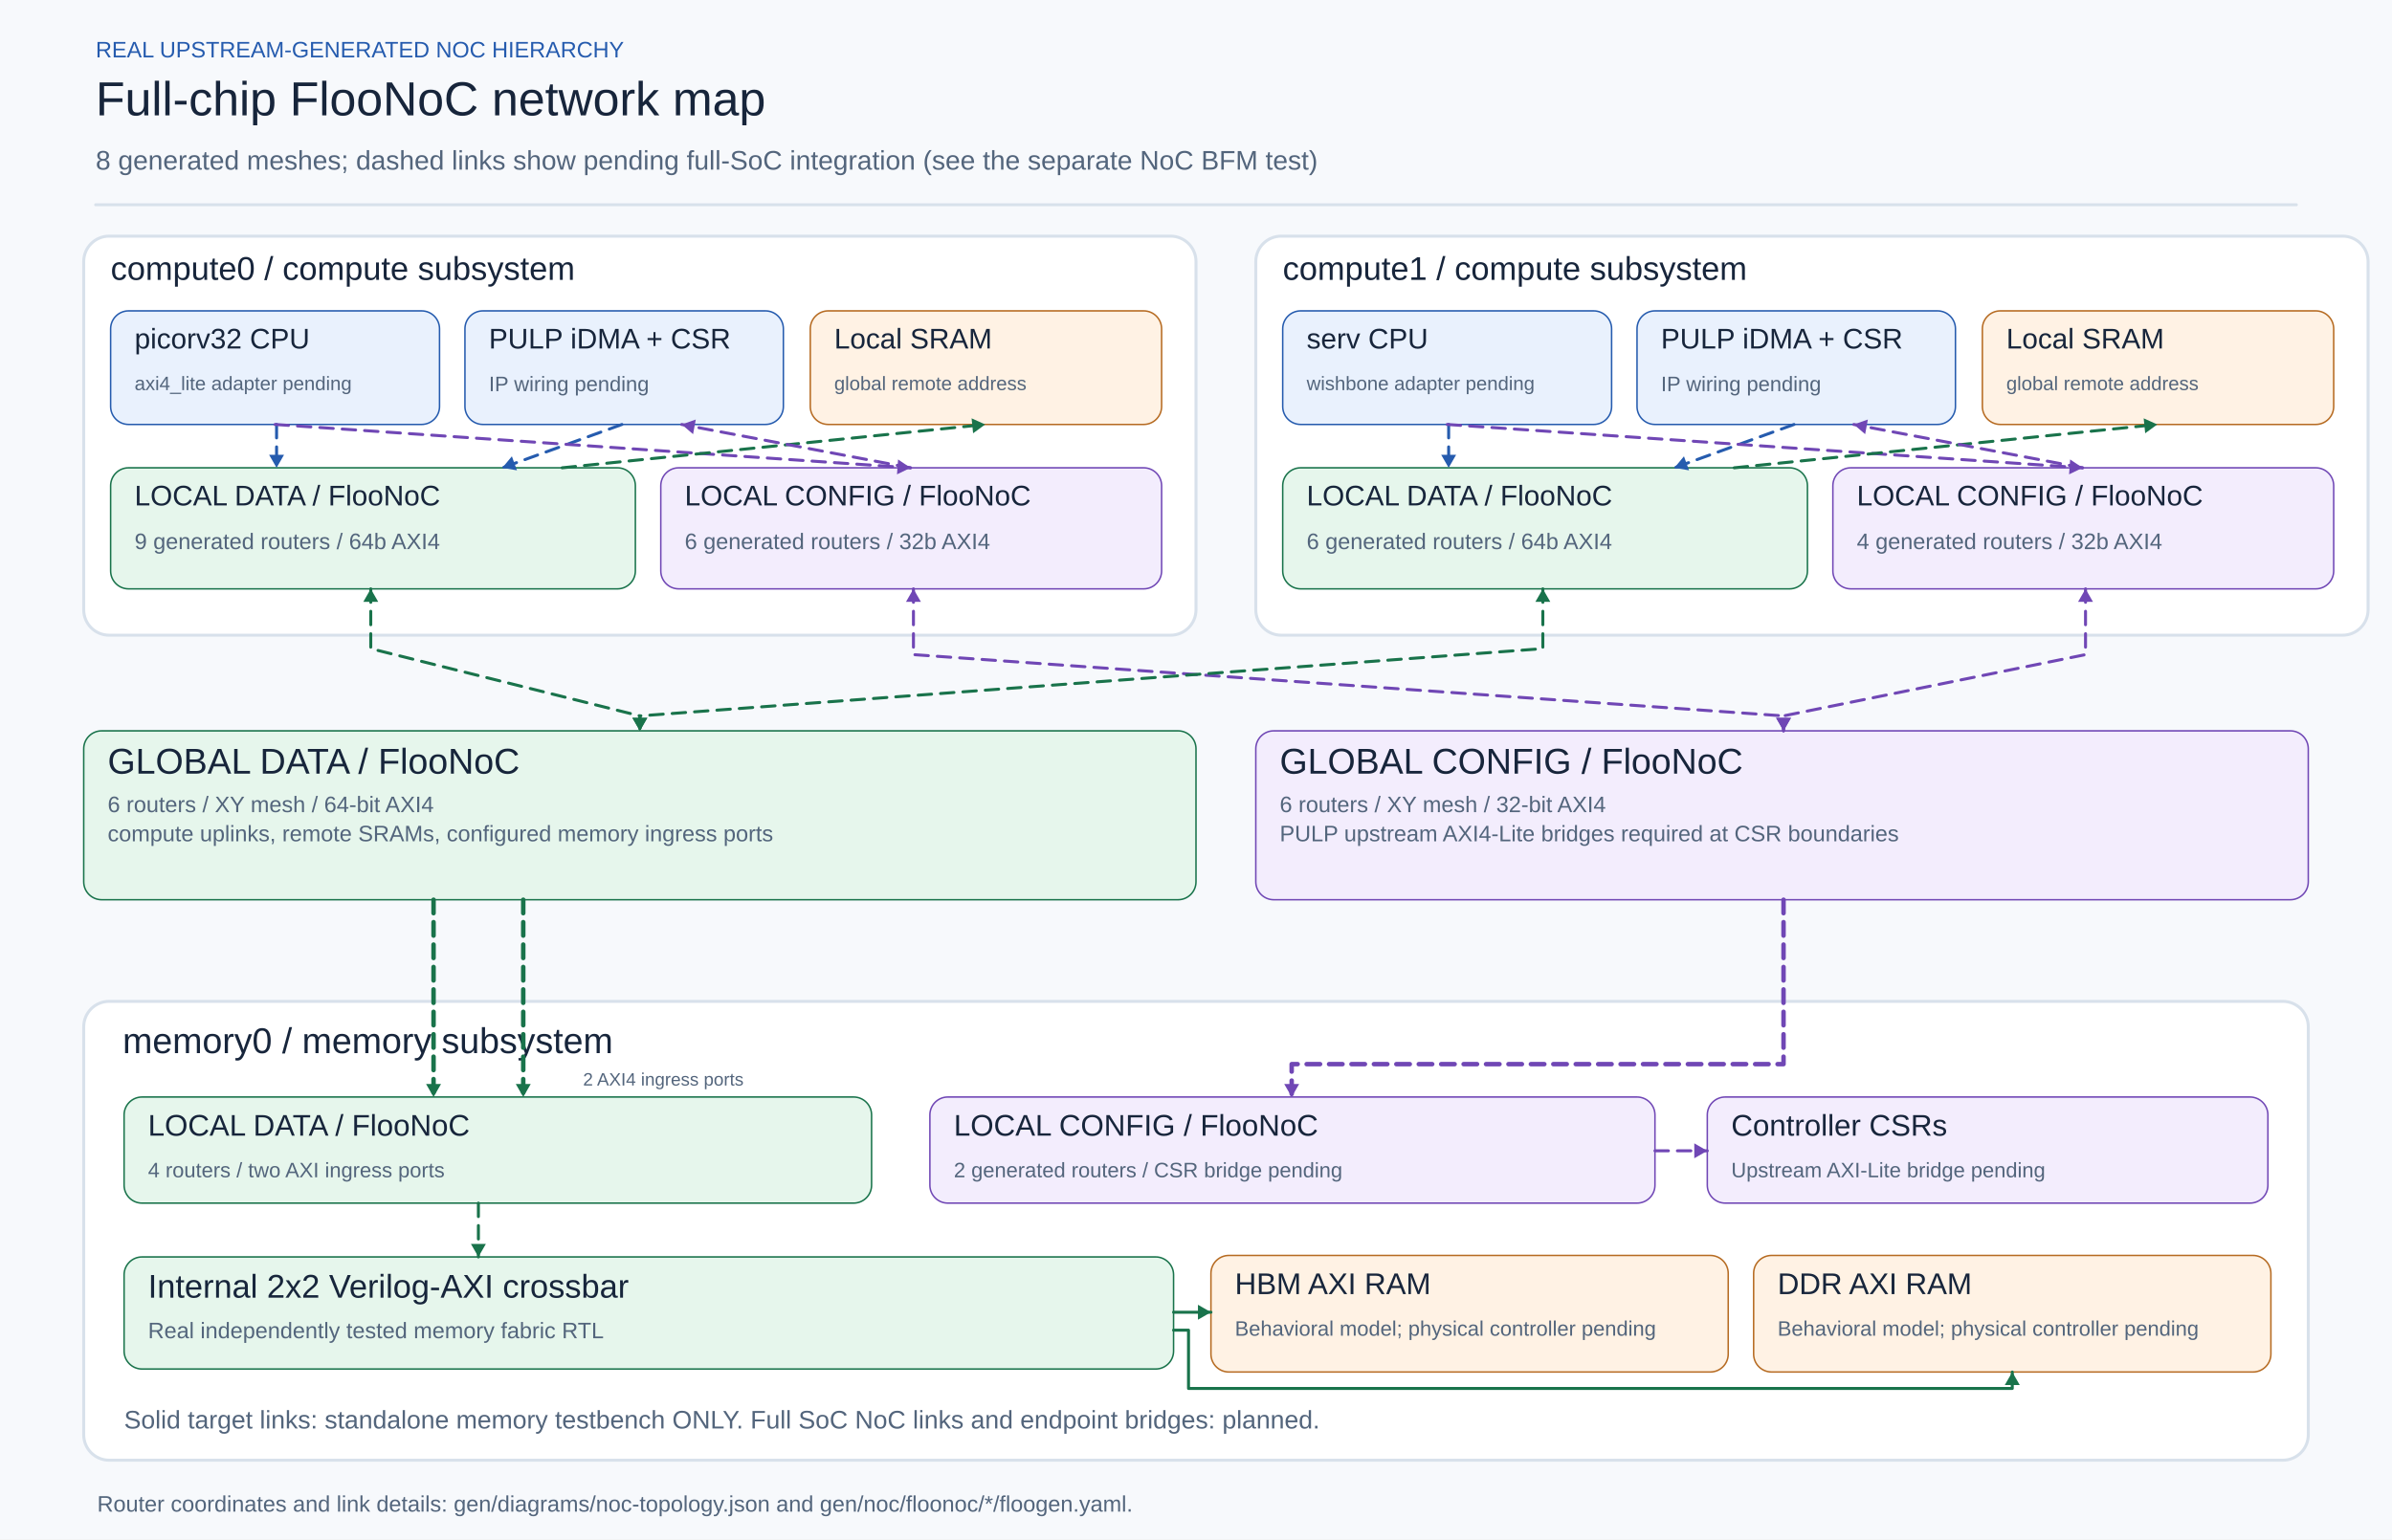
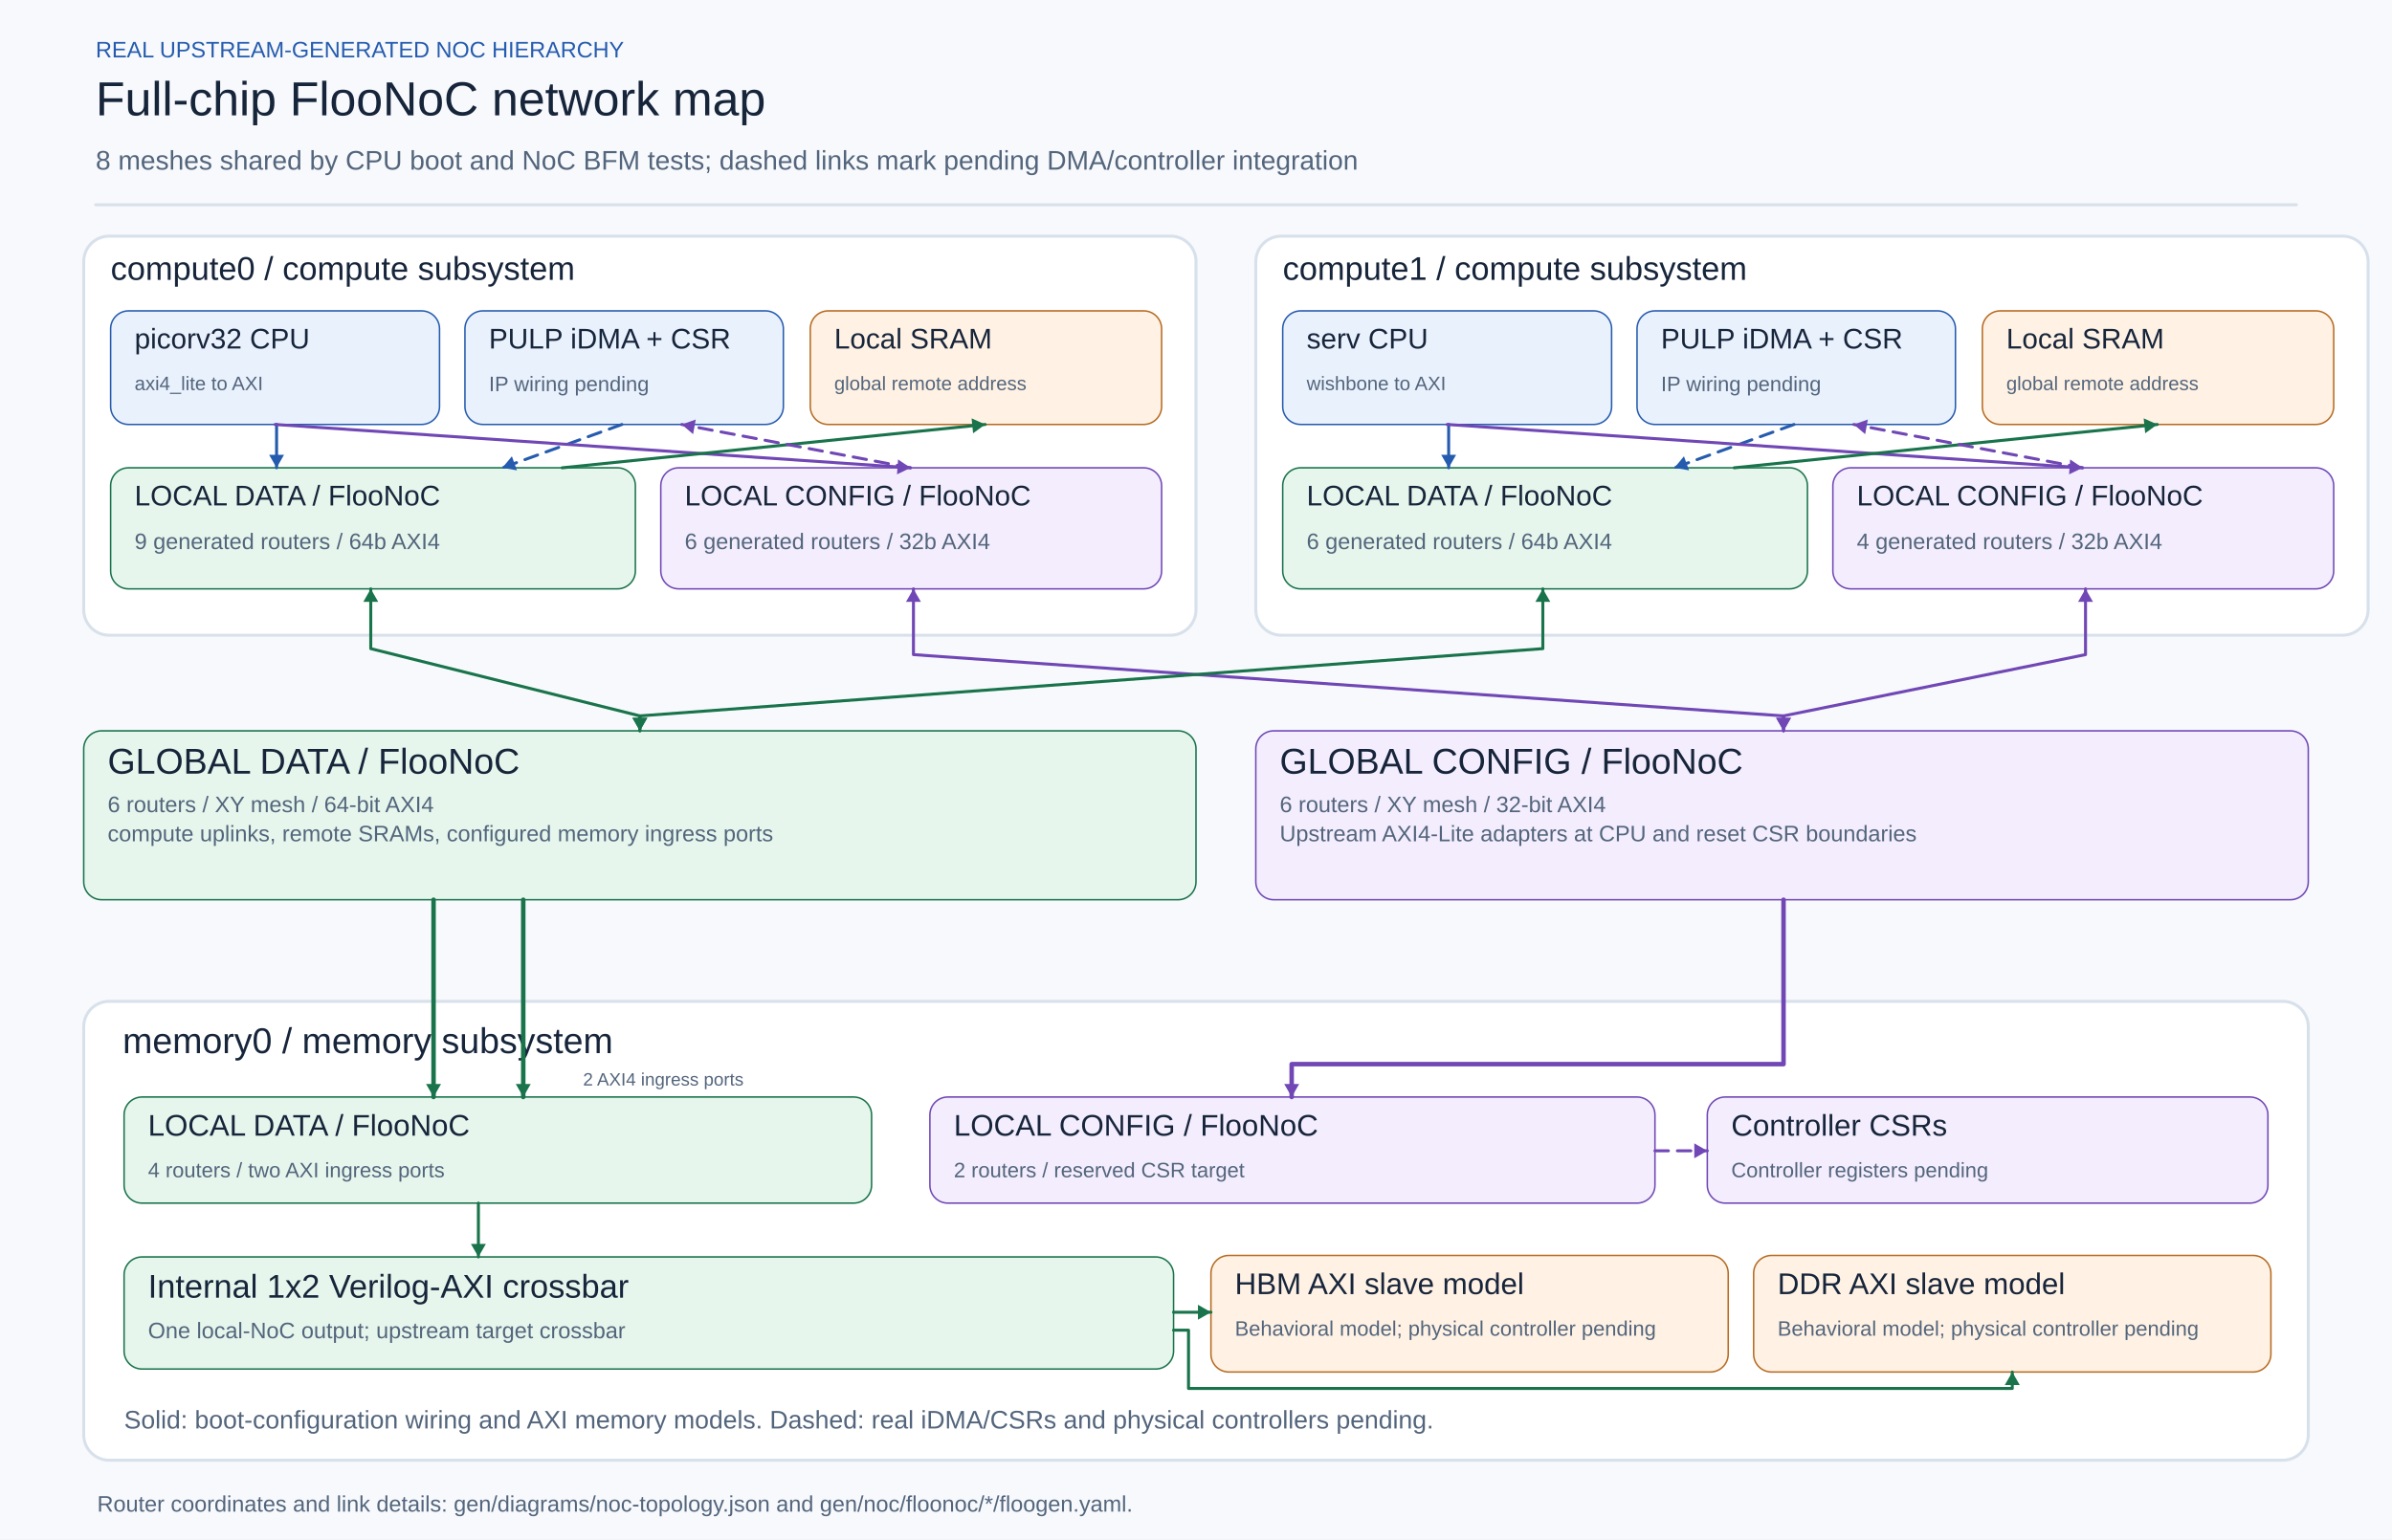
<svg xmlns="http://www.w3.org/2000/svg" width="1600" height="1030" viewBox="0 0 1600 1030" role="img" aria-label="Generated two-dimensional SoC diagram">
  <rect width="1600" height="1030" fill="#F7F9FC" />
  <text x="64.0" y="28.0" font-size="15" font-family="Arial, Helvetica, sans-serif" fill="#255BAE" text-anchor="start" dominant-baseline="hanging">REAL UPSTREAM-GENERATED NOC HIERARCHY</text>
  <text x="64.0" y="55.0" font-size="32" font-family="Arial, Helvetica, sans-serif" fill="#17253B" text-anchor="start" dominant-baseline="hanging">Full-chip FlooNoC network map</text>
-   <text x="64.0" y="101.0" font-size="18" font-family="Arial, Helvetica, sans-serif" fill="#53657C" text-anchor="start" dominant-baseline="hanging">8 generated meshes; dashed links show pending full-SoC integration (see the separate NoC BFM test)</text>
+   <text x="64.0" y="101.0" font-size="18" font-family="Arial, Helvetica, sans-serif" fill="#53657C" text-anchor="start" dominant-baseline="hanging">8 meshes shared by CPU boot and NoC BFM tests; dashed links mark pending DMA/controller integration</text>
  <polyline points="64.0,137.0 1536.0,137.0" fill="none" stroke="#D8E1EB" stroke-width="2" stroke-linecap="round" stroke-linejoin="round" />
  <rect x="56.0" y="158.0" width="744.0" height="267.0" rx="17.0" fill="#FFFFFF" stroke="#D8E1EB" stroke-width="2" />
  <text x="74.0" y="172.0" font-size="22" font-family="Arial, Helvetica, sans-serif" fill="#17253B" text-anchor="start" dominant-baseline="hanging">compute0 / compute subsystem</text>
  <rect x="74.0" y="208.0" width="220.0" height="76.0" rx="12.0" fill="#E9F1FD" stroke="#255BAE" stroke-width="1" />
  <text x="90.0" y="220.0" font-size="19" font-family="Arial, Helvetica, sans-serif" fill="#17253B" text-anchor="start" dominant-baseline="hanging">picorv32 CPU</text>
-   <text x="90.0" y="252.0" font-size="13" font-family="Arial, Helvetica, sans-serif" fill="#53657C" text-anchor="start" dominant-baseline="hanging">axi4_lite adapter pending</text>
+   <text x="90.0" y="252.0" font-size="13" font-family="Arial, Helvetica, sans-serif" fill="#53657C" text-anchor="start" dominant-baseline="hanging">axi4_lite to AXI</text>
  <rect x="311.0" y="208.0" width="213.0" height="76.0" rx="12.0" fill="#E9F1FD" stroke="#255BAE" stroke-width="1" />
  <text x="327.0" y="220.0" font-size="19" font-family="Arial, Helvetica, sans-serif" fill="#17253B" text-anchor="start" dominant-baseline="hanging">PULP iDMA + CSR</text>
  <text x="327.0" y="252.0" font-size="14" font-family="Arial, Helvetica, sans-serif" fill="#53657C" text-anchor="start" dominant-baseline="hanging">IP wiring pending</text>
  <rect x="542.0" y="208.0" width="235.0" height="76.0" rx="12.0" fill="#FFF2E4" stroke="#B66B22" stroke-width="1" />
  <text x="558.0" y="220.0" font-size="19" font-family="Arial, Helvetica, sans-serif" fill="#17253B" text-anchor="start" dominant-baseline="hanging">Local SRAM</text>
  <text x="558.0" y="252.0" font-size="13" font-family="Arial, Helvetica, sans-serif" fill="#53657C" text-anchor="start" dominant-baseline="hanging">global remote address</text>
  <rect x="74.0" y="313.0" width="351.0" height="81.0" rx="12.0" fill="#E6F6EC" stroke="#19734B" stroke-width="1" />
  <text x="90.0" y="325.0" font-size="19" font-family="Arial, Helvetica, sans-serif" fill="#17253B" text-anchor="start" dominant-baseline="hanging">LOCAL DATA  /  FlooNoC</text>
  <text x="90.0" y="357.0" font-size="15" font-family="Arial, Helvetica, sans-serif" fill="#53657C" text-anchor="start" dominant-baseline="hanging">9 generated routers / 64b AXI4</text>
  <rect x="442.0" y="313.0" width="335.0" height="81.0" rx="12.0" fill="#F3EDFD" stroke="#7047B5" stroke-width="1" />
  <text x="458.0" y="325.0" font-size="19" font-family="Arial, Helvetica, sans-serif" fill="#17253B" text-anchor="start" dominant-baseline="hanging">LOCAL CONFIG  /  FlooNoC</text>
  <text x="458.0" y="357.0" font-size="15" font-family="Arial, Helvetica, sans-serif" fill="#53657C" text-anchor="start" dominant-baseline="hanging">6 generated routers / 32b AXI4</text>
-   <polyline points="185.0,284.0 185.0,313.0" fill="none" stroke="#255BAE" stroke-width="2" stroke-linecap="round" stroke-linejoin="round" stroke-dasharray="9 6" />
+   <polyline points="185.0,284.0 185.0,313.0" fill="none" stroke="#255BAE" stroke-width="2" stroke-linecap="round" stroke-linejoin="round" />
  <polygon points="185.0,313.0 180.0,304.3 190.0,304.3" fill="#255BAE" />
  <polyline points="416.0,284.0 336.0,313.0" fill="none" stroke="#255BAE" stroke-width="2" stroke-linecap="round" stroke-linejoin="round" stroke-dasharray="9 6" />
  <polygon points="336.0,313.0 342.4,305.3 345.8,314.7" fill="#255BAE" />
-   <polyline points="184.0,284.0 609.0,313.0" fill="none" stroke="#7047B5" stroke-width="2" stroke-linecap="round" stroke-linejoin="round" stroke-dasharray="9 6" />
+   <polyline points="184.0,284.0 609.0,313.0" fill="none" stroke="#7047B5" stroke-width="2" stroke-linecap="round" stroke-linejoin="round" />
  <polygon points="609.0,313.0 600.0,317.4 600.7,307.4" fill="#7047B5" />
-   <polyline points="376.0,313.0 659.0,284.0" fill="none" stroke="#19734B" stroke-width="2" stroke-linecap="round" stroke-linejoin="round" stroke-dasharray="9 6" />
+   <polyline points="376.0,313.0 659.0,284.0" fill="none" stroke="#19734B" stroke-width="2" stroke-linecap="round" stroke-linejoin="round" />
  <polygon points="659.0,284.0 650.9,289.9 649.9,279.9" fill="#19734B" />
  <polyline points="609.0,313.0 456.0,284.0" fill="none" stroke="#7047B5" stroke-width="2" stroke-linecap="round" stroke-linejoin="round" stroke-dasharray="9 6" />
  <polygon points="456.0,284.0 465.4,280.7 463.6,290.5" fill="#7047B5" />
  <rect x="840.0" y="158.0" width="744.0" height="267.0" rx="17.0" fill="#FFFFFF" stroke="#D8E1EB" stroke-width="2" />
  <text x="858.0" y="172.0" font-size="22" font-family="Arial, Helvetica, sans-serif" fill="#17253B" text-anchor="start" dominant-baseline="hanging">compute1 / compute subsystem</text>
  <rect x="858.0" y="208.0" width="220.0" height="76.0" rx="12.0" fill="#E9F1FD" stroke="#255BAE" stroke-width="1" />
  <text x="874.0" y="220.0" font-size="19" font-family="Arial, Helvetica, sans-serif" fill="#17253B" text-anchor="start" dominant-baseline="hanging">serv CPU</text>
-   <text x="874.0" y="252.0" font-size="13" font-family="Arial, Helvetica, sans-serif" fill="#53657C" text-anchor="start" dominant-baseline="hanging">wishbone adapter pending</text>
+   <text x="874.0" y="252.0" font-size="13" font-family="Arial, Helvetica, sans-serif" fill="#53657C" text-anchor="start" dominant-baseline="hanging">wishbone to AXI</text>
  <rect x="1095.0" y="208.0" width="213.0" height="76.0" rx="12.0" fill="#E9F1FD" stroke="#255BAE" stroke-width="1" />
  <text x="1111.0" y="220.0" font-size="19" font-family="Arial, Helvetica, sans-serif" fill="#17253B" text-anchor="start" dominant-baseline="hanging">PULP iDMA + CSR</text>
  <text x="1111.0" y="252.0" font-size="14" font-family="Arial, Helvetica, sans-serif" fill="#53657C" text-anchor="start" dominant-baseline="hanging">IP wiring pending</text>
  <rect x="1326.0" y="208.0" width="235.0" height="76.0" rx="12.0" fill="#FFF2E4" stroke="#B66B22" stroke-width="1" />
  <text x="1342.0" y="220.0" font-size="19" font-family="Arial, Helvetica, sans-serif" fill="#17253B" text-anchor="start" dominant-baseline="hanging">Local SRAM</text>
  <text x="1342.0" y="252.0" font-size="13" font-family="Arial, Helvetica, sans-serif" fill="#53657C" text-anchor="start" dominant-baseline="hanging">global remote address</text>
  <rect x="858.0" y="313.0" width="351.0" height="81.0" rx="12.0" fill="#E6F6EC" stroke="#19734B" stroke-width="1" />
  <text x="874.0" y="325.0" font-size="19" font-family="Arial, Helvetica, sans-serif" fill="#17253B" text-anchor="start" dominant-baseline="hanging">LOCAL DATA  /  FlooNoC</text>
  <text x="874.0" y="357.0" font-size="15" font-family="Arial, Helvetica, sans-serif" fill="#53657C" text-anchor="start" dominant-baseline="hanging">6 generated routers / 64b AXI4</text>
  <rect x="1226.0" y="313.0" width="335.0" height="81.0" rx="12.0" fill="#F3EDFD" stroke="#7047B5" stroke-width="1" />
  <text x="1242.0" y="325.0" font-size="19" font-family="Arial, Helvetica, sans-serif" fill="#17253B" text-anchor="start" dominant-baseline="hanging">LOCAL CONFIG  /  FlooNoC</text>
  <text x="1242.0" y="357.0" font-size="15" font-family="Arial, Helvetica, sans-serif" fill="#53657C" text-anchor="start" dominant-baseline="hanging">4 generated routers / 32b AXI4</text>
-   <polyline points="969.0,284.0 969.0,313.0" fill="none" stroke="#255BAE" stroke-width="2" stroke-linecap="round" stroke-linejoin="round" stroke-dasharray="9 6" />
+   <polyline points="969.0,284.0 969.0,313.0" fill="none" stroke="#255BAE" stroke-width="2" stroke-linecap="round" stroke-linejoin="round" />
  <polygon points="969.0,313.0 964.0,304.3 974.0,304.3" fill="#255BAE" />
  <polyline points="1200.0,284.0 1120.0,313.0" fill="none" stroke="#255BAE" stroke-width="2" stroke-linecap="round" stroke-linejoin="round" stroke-dasharray="9 6" />
  <polygon points="1120.0,313.0 1126.4,305.3 1129.8,314.7" fill="#255BAE" />
-   <polyline points="968.0,284.0 1393.0,313.0" fill="none" stroke="#7047B5" stroke-width="2" stroke-linecap="round" stroke-linejoin="round" stroke-dasharray="9 6" />
+   <polyline points="968.0,284.0 1393.0,313.0" fill="none" stroke="#7047B5" stroke-width="2" stroke-linecap="round" stroke-linejoin="round" />
  <polygon points="1393.0,313.0 1384.0,317.4 1384.7,307.4" fill="#7047B5" />
-   <polyline points="1160.0,313.0 1443.0,284.0" fill="none" stroke="#19734B" stroke-width="2" stroke-linecap="round" stroke-linejoin="round" stroke-dasharray="9 6" />
+   <polyline points="1160.0,313.0 1443.0,284.0" fill="none" stroke="#19734B" stroke-width="2" stroke-linecap="round" stroke-linejoin="round" />
  <polygon points="1443.0,284.0 1434.9,289.9 1433.9,279.9" fill="#19734B" />
  <polyline points="1393.0,313.0 1240.0,284.0" fill="none" stroke="#7047B5" stroke-width="2" stroke-linecap="round" stroke-linejoin="round" stroke-dasharray="9 6" />
  <polygon points="1240.0,284.0 1249.4,280.7 1247.6,290.5" fill="#7047B5" />
  <rect x="56.0" y="489.0" width="744.0" height="113.0" rx="12.0" fill="#E6F6EC" stroke="#19734B" stroke-width="1" />
  <text x="72.0" y="501.0" font-size="24" font-family="Arial, Helvetica, sans-serif" fill="#17253B" text-anchor="start" dominant-baseline="hanging">GLOBAL DATA / FlooNoC</text>
  <text x="72.0" y="533.0" font-size="15" font-family="Arial, Helvetica, sans-serif" fill="#53657C" text-anchor="start" dominant-baseline="hanging">6 routers / XY mesh / 64-bit AXI4</text>
  <text x="72.0" y="552.5" font-size="15" font-family="Arial, Helvetica, sans-serif" fill="#53657C" text-anchor="start" dominant-baseline="hanging">compute uplinks, remote SRAMs, configured memory ingress ports</text>
  <rect x="840.0" y="489.0" width="704.0" height="113.0" rx="12.0" fill="#F3EDFD" stroke="#7047B5" stroke-width="1" />
  <text x="856.0" y="501.0" font-size="24" font-family="Arial, Helvetica, sans-serif" fill="#17253B" text-anchor="start" dominant-baseline="hanging">GLOBAL CONFIG / FlooNoC</text>
  <text x="856.0" y="533.0" font-size="15" font-family="Arial, Helvetica, sans-serif" fill="#53657C" text-anchor="start" dominant-baseline="hanging">6 routers / XY mesh / 32-bit AXI4</text>
-   <text x="856.0" y="552.5" font-size="15" font-family="Arial, Helvetica, sans-serif" fill="#53657C" text-anchor="start" dominant-baseline="hanging">PULP upstream AXI4-Lite bridges required at CSR boundaries</text>
-   <polyline points="248.0,394.0 248.0,434.0 428.0,479.0 428.0,489.0" fill="none" stroke="#19734B" stroke-width="2" stroke-linecap="round" stroke-linejoin="round" stroke-dasharray="9 6" />
+   <text x="856.0" y="552.5" font-size="15" font-family="Arial, Helvetica, sans-serif" fill="#53657C" text-anchor="start" dominant-baseline="hanging">Upstream AXI4-Lite adapters at CPU and reset CSR boundaries</text>
+   <polyline points="248.0,394.0 248.0,434.0 428.0,479.0 428.0,489.0" fill="none" stroke="#19734B" stroke-width="2" stroke-linecap="round" stroke-linejoin="round" />
  <polygon points="428.0,489.0 423.0,480.3 433.0,480.3" fill="#19734B" />
  <polygon points="248.0,394.0 253.0,402.7 243.0,402.7" fill="#19734B" />
-   <polyline points="611.0,394.0 611.0,438.0 1193.0,479.0 1193.0,489.0" fill="none" stroke="#7047B5" stroke-width="2" stroke-linecap="round" stroke-linejoin="round" stroke-dasharray="9 6" />
+   <polyline points="611.0,394.0 611.0,438.0 1193.0,479.0 1193.0,489.0" fill="none" stroke="#7047B5" stroke-width="2" stroke-linecap="round" stroke-linejoin="round" />
  <polygon points="1193.0,489.0 1188.0,480.3 1198.0,480.3" fill="#7047B5" />
  <polygon points="611.0,394.0 616.0,402.7 606.0,402.7" fill="#7047B5" />
-   <polyline points="1032.0,394.0 1032.0,434.0 428.0,479.0 428.0,489.0" fill="none" stroke="#19734B" stroke-width="2" stroke-linecap="round" stroke-linejoin="round" stroke-dasharray="9 6" />
+   <polyline points="1032.0,394.0 1032.0,434.0 428.0,479.0 428.0,489.0" fill="none" stroke="#19734B" stroke-width="2" stroke-linecap="round" stroke-linejoin="round" />
  <polygon points="428.0,489.0 423.0,480.3 433.0,480.3" fill="#19734B" />
  <polygon points="1032.0,394.0 1037.0,402.7 1027.0,402.7" fill="#19734B" />
-   <polyline points="1395.0,394.0 1395.0,438.0 1193.0,479.0 1193.0,489.0" fill="none" stroke="#7047B5" stroke-width="2" stroke-linecap="round" stroke-linejoin="round" stroke-dasharray="9 6" />
+   <polyline points="1395.0,394.0 1395.0,438.0 1193.0,479.0 1193.0,489.0" fill="none" stroke="#7047B5" stroke-width="2" stroke-linecap="round" stroke-linejoin="round" />
  <polygon points="1193.0,489.0 1188.0,480.3 1198.0,480.3" fill="#7047B5" />
  <polygon points="1395.0,394.0 1400.0,402.7 1390.0,402.7" fill="#7047B5" />
  <rect x="56.0" y="670.0" width="1488.0" height="307.0" rx="17.0" fill="#FFFFFF" stroke="#D8E1EB" stroke-width="2" />
  <text x="82.0" y="688.0" font-size="24" font-family="Arial, Helvetica, sans-serif" fill="#17253B" text-anchor="start" dominant-baseline="hanging">memory0 / memory subsystem</text>
  <rect x="83.0" y="734.0" width="500.0" height="71.0" rx="12.0" fill="#E6F6EC" stroke="#19734B" stroke-width="1" />
  <text x="99.0" y="746.0" font-size="20" font-family="Arial, Helvetica, sans-serif" fill="#17253B" text-anchor="start" dominant-baseline="hanging">LOCAL DATA / FlooNoC</text>
  <text x="99.0" y="778.0" font-size="14" font-family="Arial, Helvetica, sans-serif" fill="#53657C" text-anchor="start" dominant-baseline="hanging">4 routers / two AXI ingress ports</text>
  <rect x="622.0" y="734.0" width="485.0" height="71.0" rx="12.0" fill="#F3EDFD" stroke="#7047B5" stroke-width="1" />
  <text x="638.0" y="746.0" font-size="20" font-family="Arial, Helvetica, sans-serif" fill="#17253B" text-anchor="start" dominant-baseline="hanging">LOCAL CONFIG / FlooNoC</text>
-   <text x="638.0" y="778.0" font-size="14" font-family="Arial, Helvetica, sans-serif" fill="#53657C" text-anchor="start" dominant-baseline="hanging">2 generated routers / CSR bridge pending</text>
+   <text x="638.0" y="778.0" font-size="14" font-family="Arial, Helvetica, sans-serif" fill="#53657C" text-anchor="start" dominant-baseline="hanging">2 routers / reserved CSR target</text>
  <rect x="1142.0" y="734.0" width="375.0" height="71.0" rx="12.0" fill="#F3EDFD" stroke="#7047B5" stroke-width="1" />
  <text x="1158.0" y="746.0" font-size="20" font-family="Arial, Helvetica, sans-serif" fill="#17253B" text-anchor="start" dominant-baseline="hanging">Controller CSRs</text>
-   <text x="1158.0" y="778.0" font-size="14" font-family="Arial, Helvetica, sans-serif" fill="#53657C" text-anchor="start" dominant-baseline="hanging">Upstream AXI-Lite bridge pending</text>
+   <text x="1158.0" y="778.0" font-size="14" font-family="Arial, Helvetica, sans-serif" fill="#53657C" text-anchor="start" dominant-baseline="hanging">Controller registers pending</text>
  <polyline points="1107.0,770.0 1142.0,770.0" fill="none" stroke="#7047B5" stroke-width="2" stroke-linecap="round" stroke-linejoin="round" stroke-dasharray="9 6" />
  <polygon points="1142.0,770.0 1133.3,775.0 1133.3,765.0" fill="#7047B5" />
  <rect x="83.0" y="841.0" width="702.0" height="75.0" rx="12.0" fill="#E6F6EC" stroke="#19734B" stroke-width="1" />
-   <text x="99.0" y="853.0" font-size="22" font-family="Arial, Helvetica, sans-serif" fill="#17253B" text-anchor="start" dominant-baseline="hanging">Internal 2x2 Verilog-AXI crossbar</text>
-   <text x="99.0" y="885.0" font-size="15" font-family="Arial, Helvetica, sans-serif" fill="#53657C" text-anchor="start" dominant-baseline="hanging">Real independently tested memory fabric RTL</text>
+   <text x="99.0" y="853.0" font-size="22" font-family="Arial, Helvetica, sans-serif" fill="#17253B" text-anchor="start" dominant-baseline="hanging">Internal 1x2 Verilog-AXI crossbar</text>
+   <text x="99.0" y="885.0" font-size="15" font-family="Arial, Helvetica, sans-serif" fill="#53657C" text-anchor="start" dominant-baseline="hanging">One local-NoC output; upstream target crossbar</text>
  <rect x="810.0" y="840.0" width="346.0" height="78.0" rx="12.0" fill="#FFF2E4" stroke="#B66B22" stroke-width="1" />
-   <text x="826.0" y="852.0" font-size="20" font-family="Arial, Helvetica, sans-serif" fill="#17253B" text-anchor="start" dominant-baseline="hanging">HBM AXI RAM</text>
+   <text x="826.0" y="852.0" font-size="20" font-family="Arial, Helvetica, sans-serif" fill="#17253B" text-anchor="start" dominant-baseline="hanging">HBM AXI slave model</text>
  <text x="826.0" y="884.0" font-size="14" font-family="Arial, Helvetica, sans-serif" fill="#53657C" text-anchor="start" dominant-baseline="hanging">Behavioral model; physical controller pending</text>
  <polyline points="785.0,878.0 810.0,878.0" fill="none" stroke="#19734B" stroke-width="2" stroke-linecap="round" stroke-linejoin="round" />
  <polygon points="810.0,878.0 801.3,883.0 801.3,873.0" fill="#19734B" />
  <rect x="1173.0" y="840.0" width="346.0" height="78.0" rx="12.0" fill="#FFF2E4" stroke="#B66B22" stroke-width="1" />
-   <text x="1189.0" y="852.0" font-size="20" font-family="Arial, Helvetica, sans-serif" fill="#17253B" text-anchor="start" dominant-baseline="hanging">DDR AXI RAM</text>
+   <text x="1189.0" y="852.0" font-size="20" font-family="Arial, Helvetica, sans-serif" fill="#17253B" text-anchor="start" dominant-baseline="hanging">DDR AXI slave model</text>
  <text x="1189.0" y="884.0" font-size="14" font-family="Arial, Helvetica, sans-serif" fill="#53657C" text-anchor="start" dominant-baseline="hanging">Behavioral model; physical controller pending</text>
  <polyline points="785.0,890.0 795.0,890.0 795.0,929.0 1346.0,929.0 1346.0,918.0" fill="none" stroke="#19734B" stroke-width="2" stroke-linecap="round" stroke-linejoin="round" />
  <polygon points="1346.0,918.0 1351.0,926.7 1341.0,926.7" fill="#19734B" />
-   <polyline points="290.0,602.0 290.0,734.0" fill="none" stroke="#19734B" stroke-width="3" stroke-linecap="round" stroke-linejoin="round" stroke-dasharray="9 6" />
+   <polyline points="290.0,602.0 290.0,734.0" fill="none" stroke="#19734B" stroke-width="3" stroke-linecap="round" stroke-linejoin="round" />
  <polygon points="290.0,734.0 285.0,725.3 295.0,725.3" fill="#19734B" />
-   <polyline points="350.0,602.0 350.0,734.0" fill="none" stroke="#19734B" stroke-width="3" stroke-linecap="round" stroke-linejoin="round" stroke-dasharray="9 6" />
+   <polyline points="350.0,602.0 350.0,734.0" fill="none" stroke="#19734B" stroke-width="3" stroke-linecap="round" stroke-linejoin="round" />
  <polygon points="350.0,734.0 345.0,725.3 355.0,725.3" fill="#19734B" />
  <text x="390.0" y="718.0" font-size="12" font-family="Arial, Helvetica, sans-serif" fill="#53657C" text-anchor="start" dominant-baseline="hanging">2 AXI4 ingress ports</text>
-   <polyline points="1193.0,602.0 1193.0,712.0 864.0,712.0 864.0,734.0" fill="none" stroke="#7047B5" stroke-width="3" stroke-linecap="round" stroke-linejoin="round" stroke-dasharray="9 6" />
+   <polyline points="1193.0,602.0 1193.0,712.0 864.0,712.0 864.0,734.0" fill="none" stroke="#7047B5" stroke-width="3" stroke-linecap="round" stroke-linejoin="round" />
  <polygon points="864.0,734.0 859.0,725.3 869.0,725.3" fill="#7047B5" />
-   <polyline points="320.0,805.0 320.0,841.0" fill="none" stroke="#19734B" stroke-width="2" stroke-linecap="round" stroke-linejoin="round" stroke-dasharray="9 6" />
+   <polyline points="320.0,805.0 320.0,841.0" fill="none" stroke="#19734B" stroke-width="2" stroke-linecap="round" stroke-linejoin="round" />
  <polygon points="320.0,841.0 315.0,832.3 325.0,832.3" fill="#19734B" />
-   <text x="83.0" y="944.0" font-size="17" font-family="Arial, Helvetica, sans-serif" fill="#53657C" text-anchor="start" dominant-baseline="hanging">Solid target links: standalone memory testbench ONLY. Full SoC NoC links and endpoint bridges: planned.</text>
+   <text x="83.0" y="944.0" font-size="17" font-family="Arial, Helvetica, sans-serif" fill="#53657C" text-anchor="start" dominant-baseline="hanging">Solid: boot-configuration wiring and AXI memory models. Dashed: real iDMA/CSRs and physical controllers pending.</text>
  <text x="65.0" y="1001.0" font-size="15" font-family="Arial, Helvetica, sans-serif" fill="#53657C" text-anchor="start" dominant-baseline="hanging">Router coordinates and link details: gen/diagrams/noc-topology.json and gen/noc/floonoc/*/floogen.yaml.</text>
</svg>
